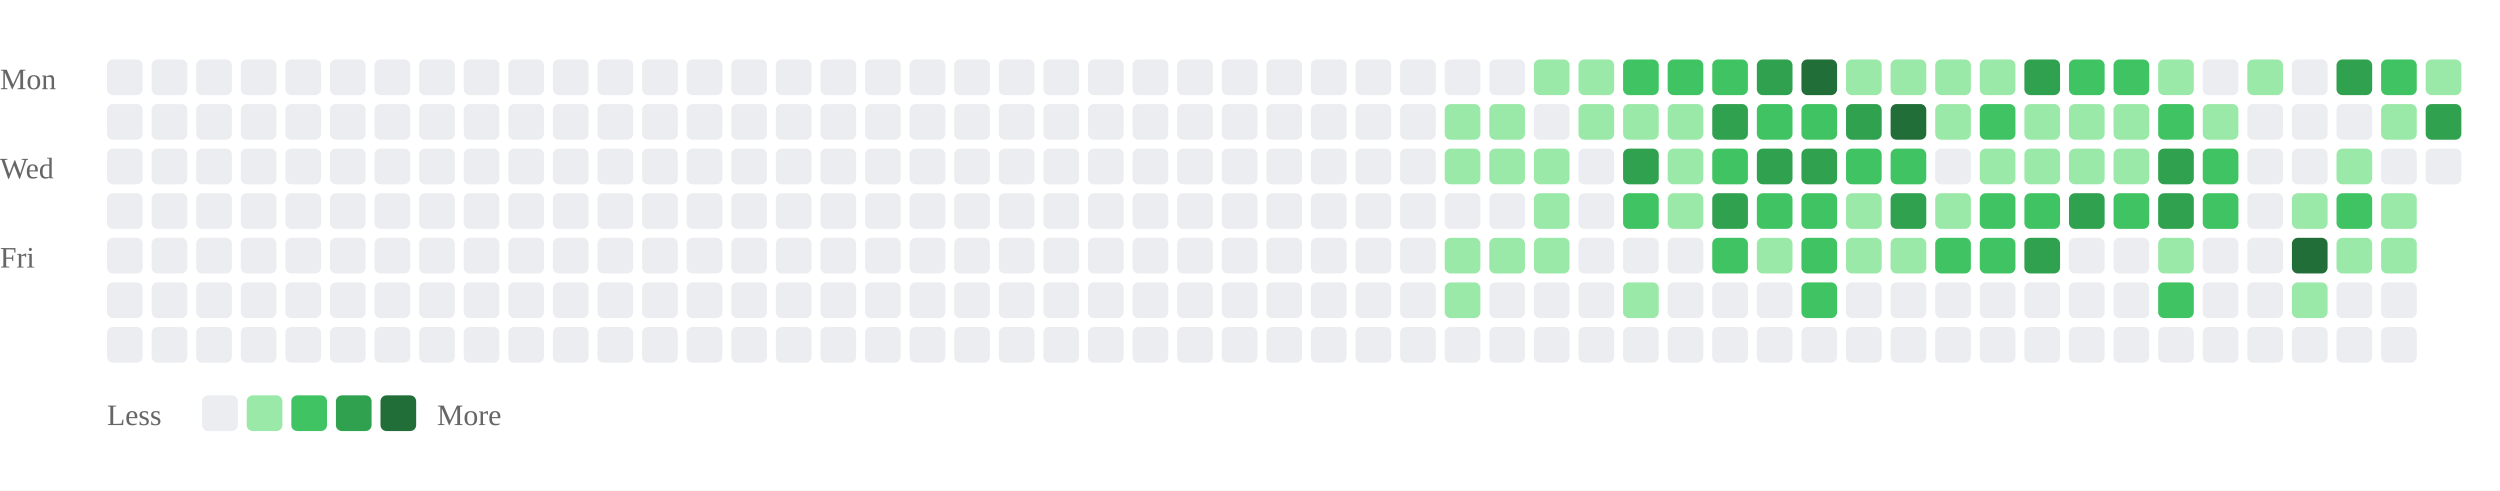
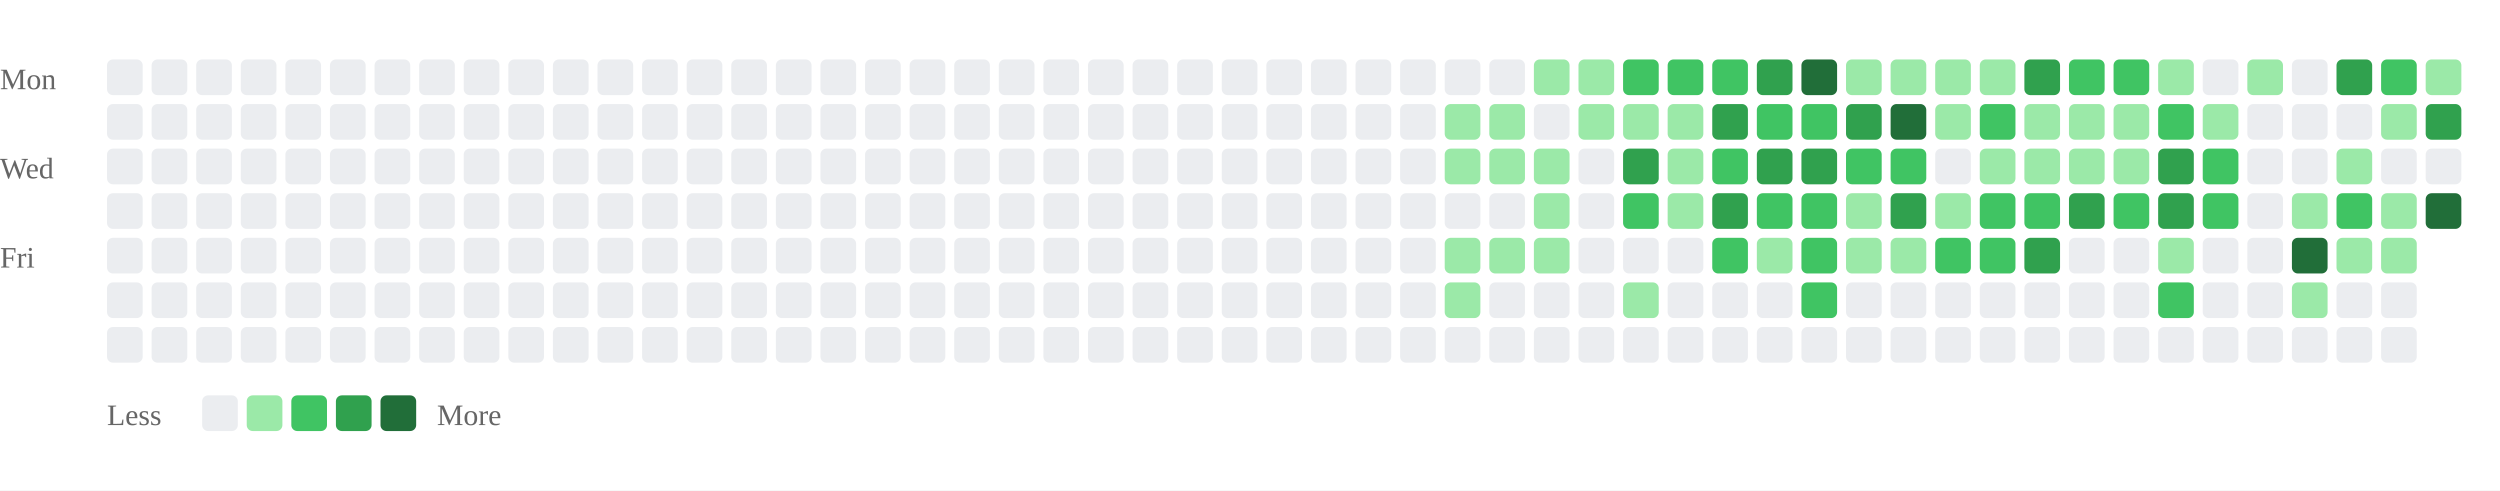
<svg xmlns="http://www.w3.org/2000/svg" width="841" height="165" role="img" aria-label="GitLab contribution heatmap for jianjiale">
  <rect width="100%" height="100%" fill="#ffffff" />
  <text x="0" y="30" font-size="10" fill="#666">Mon</text>
  <text x="0" y="45" font-size="10" fill="#666" />
  <text x="0" y="60" font-size="10" fill="#666">Wed</text>
  <text x="0" y="75" font-size="10" fill="#666" />
  <text x="0" y="90" font-size="10" fill="#666">Fri</text>
  <text x="0" y="105" font-size="10" fill="#666" />
  <text x="0" y="120" font-size="10" fill="#666" />
  <rect x="36" y="20" width="12" height="12" rx="2" fill="#ebedf0" data-date="2025-10-27" data-count="0" />
  <rect x="36" y="35" width="12" height="12" rx="2" fill="#ebedf0" data-date="2025-10-28" data-count="0" />
  <rect x="36" y="50" width="12" height="12" rx="2" fill="#ebedf0" data-date="2025-10-29" data-count="0" />
  <rect x="36" y="65" width="12" height="12" rx="2" fill="#ebedf0" data-date="2025-10-30" data-count="0" />
  <rect x="36" y="80" width="12" height="12" rx="2" fill="#ebedf0" data-date="2025-10-31" data-count="0" />
  <rect x="36" y="95" width="12" height="12" rx="2" fill="#ebedf0" data-date="2025-11-01" data-count="0" />
  <rect x="36" y="110" width="12" height="12" rx="2" fill="#ebedf0" data-date="2025-11-02" data-count="0" />
  <rect x="51" y="20" width="12" height="12" rx="2" fill="#ebedf0" data-date="2025-11-03" data-count="0" />
  <rect x="51" y="35" width="12" height="12" rx="2" fill="#ebedf0" data-date="2025-11-04" data-count="0" />
  <rect x="51" y="50" width="12" height="12" rx="2" fill="#ebedf0" data-date="2025-11-05" data-count="0" />
  <rect x="51" y="65" width="12" height="12" rx="2" fill="#ebedf0" data-date="2025-11-06" data-count="0" />
  <rect x="51" y="80" width="12" height="12" rx="2" fill="#ebedf0" data-date="2025-11-07" data-count="0" />
  <rect x="51" y="95" width="12" height="12" rx="2" fill="#ebedf0" data-date="2025-11-08" data-count="0" />
  <rect x="51" y="110" width="12" height="12" rx="2" fill="#ebedf0" data-date="2025-11-09" data-count="0" />
  <rect x="66" y="20" width="12" height="12" rx="2" fill="#ebedf0" data-date="2025-11-10" data-count="0" />
  <rect x="66" y="35" width="12" height="12" rx="2" fill="#ebedf0" data-date="2025-11-11" data-count="0" />
  <rect x="66" y="50" width="12" height="12" rx="2" fill="#ebedf0" data-date="2025-11-12" data-count="0" />
  <rect x="66" y="65" width="12" height="12" rx="2" fill="#ebedf0" data-date="2025-11-13" data-count="0" />
  <rect x="66" y="80" width="12" height="12" rx="2" fill="#ebedf0" data-date="2025-11-14" data-count="0" />
  <rect x="66" y="95" width="12" height="12" rx="2" fill="#ebedf0" data-date="2025-11-15" data-count="0" />
  <rect x="66" y="110" width="12" height="12" rx="2" fill="#ebedf0" data-date="2025-11-16" data-count="0" />
  <rect x="81" y="20" width="12" height="12" rx="2" fill="#ebedf0" data-date="2025-11-17" data-count="0" />
  <rect x="81" y="35" width="12" height="12" rx="2" fill="#ebedf0" data-date="2025-11-18" data-count="0" />
  <rect x="81" y="50" width="12" height="12" rx="2" fill="#ebedf0" data-date="2025-11-19" data-count="0" />
  <rect x="81" y="65" width="12" height="12" rx="2" fill="#ebedf0" data-date="2025-11-20" data-count="0" />
  <rect x="81" y="80" width="12" height="12" rx="2" fill="#ebedf0" data-date="2025-11-21" data-count="0" />
  <rect x="81" y="95" width="12" height="12" rx="2" fill="#ebedf0" data-date="2025-11-22" data-count="0" />
  <rect x="81" y="110" width="12" height="12" rx="2" fill="#ebedf0" data-date="2025-11-23" data-count="0" />
  <rect x="96" y="20" width="12" height="12" rx="2" fill="#ebedf0" data-date="2025-11-24" data-count="0" />
  <rect x="96" y="35" width="12" height="12" rx="2" fill="#ebedf0" data-date="2025-11-25" data-count="0" />
  <rect x="96" y="50" width="12" height="12" rx="2" fill="#ebedf0" data-date="2025-11-26" data-count="0" />
  <rect x="96" y="65" width="12" height="12" rx="2" fill="#ebedf0" data-date="2025-11-27" data-count="0" />
  <rect x="96" y="80" width="12" height="12" rx="2" fill="#ebedf0" data-date="2025-11-28" data-count="0" />
  <rect x="96" y="95" width="12" height="12" rx="2" fill="#ebedf0" data-date="2025-11-29" data-count="0" />
  <rect x="96" y="110" width="12" height="12" rx="2" fill="#ebedf0" data-date="2025-11-30" data-count="0" />
  <rect x="111" y="20" width="12" height="12" rx="2" fill="#ebedf0" data-date="2025-12-01" data-count="0" />
  <rect x="111" y="35" width="12" height="12" rx="2" fill="#ebedf0" data-date="2025-12-02" data-count="0" />
  <rect x="111" y="50" width="12" height="12" rx="2" fill="#ebedf0" data-date="2025-12-03" data-count="0" />
  <rect x="111" y="65" width="12" height="12" rx="2" fill="#ebedf0" data-date="2025-12-04" data-count="0" />
  <rect x="111" y="80" width="12" height="12" rx="2" fill="#ebedf0" data-date="2025-12-05" data-count="0" />
  <rect x="111" y="95" width="12" height="12" rx="2" fill="#ebedf0" data-date="2025-12-06" data-count="0" />
  <rect x="111" y="110" width="12" height="12" rx="2" fill="#ebedf0" data-date="2025-12-07" data-count="0" />
  <rect x="126" y="20" width="12" height="12" rx="2" fill="#ebedf0" data-date="2025-12-08" data-count="0" />
  <rect x="126" y="35" width="12" height="12" rx="2" fill="#ebedf0" data-date="2025-12-09" data-count="0" />
  <rect x="126" y="50" width="12" height="12" rx="2" fill="#ebedf0" data-date="2025-12-10" data-count="0" />
  <rect x="126" y="65" width="12" height="12" rx="2" fill="#ebedf0" data-date="2025-12-11" data-count="0" />
  <rect x="126" y="80" width="12" height="12" rx="2" fill="#ebedf0" data-date="2025-12-12" data-count="0" />
  <rect x="126" y="95" width="12" height="12" rx="2" fill="#ebedf0" data-date="2025-12-13" data-count="0" />
  <rect x="126" y="110" width="12" height="12" rx="2" fill="#ebedf0" data-date="2025-12-14" data-count="0" />
  <rect x="141" y="20" width="12" height="12" rx="2" fill="#ebedf0" data-date="2025-12-15" data-count="0" />
  <rect x="141" y="35" width="12" height="12" rx="2" fill="#ebedf0" data-date="2025-12-16" data-count="0" />
  <rect x="141" y="50" width="12" height="12" rx="2" fill="#ebedf0" data-date="2025-12-17" data-count="0" />
  <rect x="141" y="65" width="12" height="12" rx="2" fill="#ebedf0" data-date="2025-12-18" data-count="0" />
  <rect x="141" y="80" width="12" height="12" rx="2" fill="#ebedf0" data-date="2025-12-19" data-count="0" />
  <rect x="141" y="95" width="12" height="12" rx="2" fill="#ebedf0" data-date="2025-12-20" data-count="0" />
  <rect x="141" y="110" width="12" height="12" rx="2" fill="#ebedf0" data-date="2025-12-21" data-count="0" />
  <rect x="156" y="20" width="12" height="12" rx="2" fill="#ebedf0" data-date="2025-12-22" data-count="0" />
  <rect x="156" y="35" width="12" height="12" rx="2" fill="#ebedf0" data-date="2025-12-23" data-count="0" />
  <rect x="156" y="50" width="12" height="12" rx="2" fill="#ebedf0" data-date="2025-12-24" data-count="0" />
  <rect x="156" y="65" width="12" height="12" rx="2" fill="#ebedf0" data-date="2025-12-25" data-count="0" />
  <rect x="156" y="80" width="12" height="12" rx="2" fill="#ebedf0" data-date="2025-12-26" data-count="0" />
  <rect x="156" y="95" width="12" height="12" rx="2" fill="#ebedf0" data-date="2025-12-27" data-count="0" />
  <rect x="156" y="110" width="12" height="12" rx="2" fill="#ebedf0" data-date="2025-12-28" data-count="0" />
  <rect x="171" y="20" width="12" height="12" rx="2" fill="#ebedf0" data-date="2025-12-29" data-count="0" />
  <rect x="171" y="35" width="12" height="12" rx="2" fill="#ebedf0" data-date="2025-12-30" data-count="0" />
  <rect x="171" y="50" width="12" height="12" rx="2" fill="#ebedf0" data-date="2025-12-31" data-count="0" />
  <rect x="171" y="65" width="12" height="12" rx="2" fill="#ebedf0" data-date="2026-01-01" data-count="0" />
  <rect x="171" y="80" width="12" height="12" rx="2" fill="#ebedf0" data-date="2026-01-02" data-count="0" />
  <rect x="171" y="95" width="12" height="12" rx="2" fill="#ebedf0" data-date="2026-01-03" data-count="0" />
  <rect x="171" y="110" width="12" height="12" rx="2" fill="#ebedf0" data-date="2026-01-04" data-count="0" />
  <rect x="186" y="20" width="12" height="12" rx="2" fill="#ebedf0" data-date="2026-01-05" data-count="0" />
  <rect x="186" y="35" width="12" height="12" rx="2" fill="#ebedf0" data-date="2026-01-06" data-count="0" />
  <rect x="186" y="50" width="12" height="12" rx="2" fill="#ebedf0" data-date="2026-01-07" data-count="0" />
  <rect x="186" y="65" width="12" height="12" rx="2" fill="#ebedf0" data-date="2026-01-08" data-count="0" />
  <rect x="186" y="80" width="12" height="12" rx="2" fill="#ebedf0" data-date="2026-01-09" data-count="0" />
  <rect x="186" y="95" width="12" height="12" rx="2" fill="#ebedf0" data-date="2026-01-10" data-count="0" />
  <rect x="186" y="110" width="12" height="12" rx="2" fill="#ebedf0" data-date="2026-01-11" data-count="0" />
  <rect x="201" y="20" width="12" height="12" rx="2" fill="#ebedf0" data-date="2026-01-12" data-count="0" />
  <rect x="201" y="35" width="12" height="12" rx="2" fill="#ebedf0" data-date="2026-01-13" data-count="0" />
  <rect x="201" y="50" width="12" height="12" rx="2" fill="#ebedf0" data-date="2026-01-14" data-count="0" />
  <rect x="201" y="65" width="12" height="12" rx="2" fill="#ebedf0" data-date="2026-01-15" data-count="0" />
  <rect x="201" y="80" width="12" height="12" rx="2" fill="#ebedf0" data-date="2026-01-16" data-count="0" />
  <rect x="201" y="95" width="12" height="12" rx="2" fill="#ebedf0" data-date="2026-01-17" data-count="0" />
  <rect x="201" y="110" width="12" height="12" rx="2" fill="#ebedf0" data-date="2026-01-18" data-count="0" />
  <rect x="216" y="20" width="12" height="12" rx="2" fill="#ebedf0" data-date="2026-01-19" data-count="0" />
  <rect x="216" y="35" width="12" height="12" rx="2" fill="#ebedf0" data-date="2026-01-20" data-count="0" />
  <rect x="216" y="50" width="12" height="12" rx="2" fill="#ebedf0" data-date="2026-01-21" data-count="0" />
  <rect x="216" y="65" width="12" height="12" rx="2" fill="#ebedf0" data-date="2026-01-22" data-count="0" />
  <rect x="216" y="80" width="12" height="12" rx="2" fill="#ebedf0" data-date="2026-01-23" data-count="0" />
  <rect x="216" y="95" width="12" height="12" rx="2" fill="#ebedf0" data-date="2026-01-24" data-count="0" />
  <rect x="216" y="110" width="12" height="12" rx="2" fill="#ebedf0" data-date="2026-01-25" data-count="0" />
  <rect x="231" y="20" width="12" height="12" rx="2" fill="#ebedf0" data-date="2026-01-26" data-count="0" />
  <rect x="231" y="35" width="12" height="12" rx="2" fill="#ebedf0" data-date="2026-01-27" data-count="0" />
  <rect x="231" y="50" width="12" height="12" rx="2" fill="#ebedf0" data-date="2026-01-28" data-count="0" />
  <rect x="231" y="65" width="12" height="12" rx="2" fill="#ebedf0" data-date="2026-01-29" data-count="0" />
  <rect x="231" y="80" width="12" height="12" rx="2" fill="#ebedf0" data-date="2026-01-30" data-count="0" />
  <rect x="231" y="95" width="12" height="12" rx="2" fill="#ebedf0" data-date="2026-01-31" data-count="0" />
  <rect x="231" y="110" width="12" height="12" rx="2" fill="#ebedf0" data-date="2026-02-01" data-count="0" />
  <rect x="246" y="20" width="12" height="12" rx="2" fill="#ebedf0" data-date="2026-02-02" data-count="0" />
  <rect x="246" y="35" width="12" height="12" rx="2" fill="#ebedf0" data-date="2026-02-03" data-count="0" />
  <rect x="246" y="50" width="12" height="12" rx="2" fill="#ebedf0" data-date="2026-02-04" data-count="0" />
  <rect x="246" y="65" width="12" height="12" rx="2" fill="#ebedf0" data-date="2026-02-05" data-count="0" />
  <rect x="246" y="80" width="12" height="12" rx="2" fill="#ebedf0" data-date="2026-02-06" data-count="0" />
  <rect x="246" y="95" width="12" height="12" rx="2" fill="#ebedf0" data-date="2026-02-07" data-count="0" />
  <rect x="246" y="110" width="12" height="12" rx="2" fill="#ebedf0" data-date="2026-02-08" data-count="0" />
  <rect x="261" y="20" width="12" height="12" rx="2" fill="#ebedf0" data-date="2026-02-09" data-count="0" />
  <rect x="261" y="35" width="12" height="12" rx="2" fill="#ebedf0" data-date="2026-02-10" data-count="0" />
  <rect x="261" y="50" width="12" height="12" rx="2" fill="#ebedf0" data-date="2026-02-11" data-count="0" />
  <rect x="261" y="65" width="12" height="12" rx="2" fill="#ebedf0" data-date="2026-02-12" data-count="0" />
  <rect x="261" y="80" width="12" height="12" rx="2" fill="#ebedf0" data-date="2026-02-13" data-count="0" />
  <rect x="261" y="95" width="12" height="12" rx="2" fill="#ebedf0" data-date="2026-02-14" data-count="0" />
  <rect x="261" y="110" width="12" height="12" rx="2" fill="#ebedf0" data-date="2026-02-15" data-count="0" />
  <rect x="276" y="20" width="12" height="12" rx="2" fill="#ebedf0" data-date="2026-02-16" data-count="0" />
  <rect x="276" y="35" width="12" height="12" rx="2" fill="#ebedf0" data-date="2026-02-17" data-count="0" />
  <rect x="276" y="50" width="12" height="12" rx="2" fill="#ebedf0" data-date="2026-02-18" data-count="0" />
  <rect x="276" y="65" width="12" height="12" rx="2" fill="#ebedf0" data-date="2026-02-19" data-count="0" />
  <rect x="276" y="80" width="12" height="12" rx="2" fill="#ebedf0" data-date="2026-02-20" data-count="0" />
  <rect x="276" y="95" width="12" height="12" rx="2" fill="#ebedf0" data-date="2026-02-21" data-count="0" />
  <rect x="276" y="110" width="12" height="12" rx="2" fill="#ebedf0" data-date="2026-02-22" data-count="0" />
  <rect x="291" y="20" width="12" height="12" rx="2" fill="#ebedf0" data-date="2026-02-23" data-count="0" />
  <rect x="291" y="35" width="12" height="12" rx="2" fill="#ebedf0" data-date="2026-02-24" data-count="0" />
  <rect x="291" y="50" width="12" height="12" rx="2" fill="#ebedf0" data-date="2026-02-25" data-count="0" />
  <rect x="291" y="65" width="12" height="12" rx="2" fill="#ebedf0" data-date="2026-02-26" data-count="0" />
  <rect x="291" y="80" width="12" height="12" rx="2" fill="#ebedf0" data-date="2026-02-27" data-count="0" />
  <rect x="291" y="95" width="12" height="12" rx="2" fill="#ebedf0" data-date="2026-02-28" data-count="0" />
  <rect x="291" y="110" width="12" height="12" rx="2" fill="#ebedf0" data-date="2026-03-01" data-count="0" />
  <rect x="306" y="20" width="12" height="12" rx="2" fill="#ebedf0" data-date="2026-03-02" data-count="0" />
  <rect x="306" y="35" width="12" height="12" rx="2" fill="#ebedf0" data-date="2026-03-03" data-count="0" />
  <rect x="306" y="50" width="12" height="12" rx="2" fill="#ebedf0" data-date="2026-03-04" data-count="0" />
  <rect x="306" y="65" width="12" height="12" rx="2" fill="#ebedf0" data-date="2026-03-05" data-count="0" />
  <rect x="306" y="80" width="12" height="12" rx="2" fill="#ebedf0" data-date="2026-03-06" data-count="0" />
  <rect x="306" y="95" width="12" height="12" rx="2" fill="#ebedf0" data-date="2026-03-07" data-count="0" />
  <rect x="306" y="110" width="12" height="12" rx="2" fill="#ebedf0" data-date="2026-03-08" data-count="0" />
  <rect x="321" y="20" width="12" height="12" rx="2" fill="#ebedf0" data-date="2026-03-09" data-count="0" />
  <rect x="321" y="35" width="12" height="12" rx="2" fill="#ebedf0" data-date="2026-03-10" data-count="0" />
  <rect x="321" y="50" width="12" height="12" rx="2" fill="#ebedf0" data-date="2026-03-11" data-count="0" />
  <rect x="321" y="65" width="12" height="12" rx="2" fill="#ebedf0" data-date="2026-03-12" data-count="0" />
  <rect x="321" y="80" width="12" height="12" rx="2" fill="#ebedf0" data-date="2026-03-13" data-count="0" />
  <rect x="321" y="95" width="12" height="12" rx="2" fill="#ebedf0" data-date="2026-03-14" data-count="0" />
  <rect x="321" y="110" width="12" height="12" rx="2" fill="#ebedf0" data-date="2026-03-15" data-count="0" />
  <rect x="336" y="20" width="12" height="12" rx="2" fill="#ebedf0" data-date="2026-03-16" data-count="0" />
  <rect x="336" y="35" width="12" height="12" rx="2" fill="#ebedf0" data-date="2026-03-17" data-count="0" />
  <rect x="336" y="50" width="12" height="12" rx="2" fill="#ebedf0" data-date="2026-03-18" data-count="0" />
  <rect x="336" y="65" width="12" height="12" rx="2" fill="#ebedf0" data-date="2026-03-19" data-count="0" />
  <rect x="336" y="80" width="12" height="12" rx="2" fill="#ebedf0" data-date="2026-03-20" data-count="0" />
  <rect x="336" y="95" width="12" height="12" rx="2" fill="#ebedf0" data-date="2026-03-21" data-count="0" />
  <rect x="336" y="110" width="12" height="12" rx="2" fill="#ebedf0" data-date="2026-03-22" data-count="0" />
  <rect x="351" y="20" width="12" height="12" rx="2" fill="#ebedf0" data-date="2026-03-23" data-count="0" />
  <rect x="351" y="35" width="12" height="12" rx="2" fill="#ebedf0" data-date="2026-03-24" data-count="0" />
  <rect x="351" y="50" width="12" height="12" rx="2" fill="#ebedf0" data-date="2026-03-25" data-count="0" />
  <rect x="351" y="65" width="12" height="12" rx="2" fill="#ebedf0" data-date="2026-03-26" data-count="0" />
  <rect x="351" y="80" width="12" height="12" rx="2" fill="#ebedf0" data-date="2026-03-27" data-count="0" />
  <rect x="351" y="95" width="12" height="12" rx="2" fill="#ebedf0" data-date="2026-03-28" data-count="0" />
  <rect x="351" y="110" width="12" height="12" rx="2" fill="#ebedf0" data-date="2026-03-29" data-count="0" />
  <rect x="366" y="20" width="12" height="12" rx="2" fill="#ebedf0" data-date="2026-03-30" data-count="0" />
  <rect x="366" y="35" width="12" height="12" rx="2" fill="#ebedf0" data-date="2026-03-31" data-count="0" />
  <rect x="366" y="50" width="12" height="12" rx="2" fill="#ebedf0" data-date="2026-04-01" data-count="0" />
  <rect x="366" y="65" width="12" height="12" rx="2" fill="#ebedf0" data-date="2026-04-02" data-count="0" />
  <rect x="366" y="80" width="12" height="12" rx="2" fill="#ebedf0" data-date="2026-04-03" data-count="0" />
  <rect x="366" y="95" width="12" height="12" rx="2" fill="#ebedf0" data-date="2026-04-04" data-count="0" />
  <rect x="366" y="110" width="12" height="12" rx="2" fill="#ebedf0" data-date="2026-04-05" data-count="0" />
  <rect x="381" y="20" width="12" height="12" rx="2" fill="#ebedf0" data-date="2026-04-06" data-count="0" />
  <rect x="381" y="35" width="12" height="12" rx="2" fill="#ebedf0" data-date="2026-04-07" data-count="0" />
  <rect x="381" y="50" width="12" height="12" rx="2" fill="#ebedf0" data-date="2026-04-08" data-count="0" />
  <rect x="381" y="65" width="12" height="12" rx="2" fill="#ebedf0" data-date="2026-04-09" data-count="0" />
  <rect x="381" y="80" width="12" height="12" rx="2" fill="#ebedf0" data-date="2026-04-10" data-count="0" />
  <rect x="381" y="95" width="12" height="12" rx="2" fill="#ebedf0" data-date="2026-04-11" data-count="0" />
  <rect x="381" y="110" width="12" height="12" rx="2" fill="#ebedf0" data-date="2026-04-12" data-count="0" />
  <rect x="396" y="20" width="12" height="12" rx="2" fill="#ebedf0" data-date="2026-04-13" data-count="0" />
  <rect x="396" y="35" width="12" height="12" rx="2" fill="#ebedf0" data-date="2026-04-14" data-count="0" />
  <rect x="396" y="50" width="12" height="12" rx="2" fill="#ebedf0" data-date="2026-04-15" data-count="0" />
  <rect x="396" y="65" width="12" height="12" rx="2" fill="#ebedf0" data-date="2026-04-16" data-count="0" />
  <rect x="396" y="80" width="12" height="12" rx="2" fill="#ebedf0" data-date="2026-04-17" data-count="0" />
  <rect x="396" y="95" width="12" height="12" rx="2" fill="#ebedf0" data-date="2026-04-18" data-count="0" />
  <rect x="396" y="110" width="12" height="12" rx="2" fill="#ebedf0" data-date="2026-04-19" data-count="0" />
  <rect x="411" y="20" width="12" height="12" rx="2" fill="#ebedf0" data-date="2026-04-20" data-count="0" />
  <rect x="411" y="35" width="12" height="12" rx="2" fill="#ebedf0" data-date="2026-04-21" data-count="0" />
  <rect x="411" y="50" width="12" height="12" rx="2" fill="#ebedf0" data-date="2026-04-22" data-count="0" />
  <rect x="411" y="65" width="12" height="12" rx="2" fill="#ebedf0" data-date="2026-04-23" data-count="0" />
  <rect x="411" y="80" width="12" height="12" rx="2" fill="#ebedf0" data-date="2026-04-24" data-count="0" />
  <rect x="411" y="95" width="12" height="12" rx="2" fill="#ebedf0" data-date="2026-04-25" data-count="0" />
  <rect x="411" y="110" width="12" height="12" rx="2" fill="#ebedf0" data-date="2026-04-26" data-count="0" />
  <rect x="426" y="20" width="12" height="12" rx="2" fill="#ebedf0" data-date="2026-04-27" data-count="0" />
  <rect x="426" y="35" width="12" height="12" rx="2" fill="#ebedf0" data-date="2026-04-28" data-count="0" />
  <rect x="426" y="50" width="12" height="12" rx="2" fill="#ebedf0" data-date="2026-04-29" data-count="0" />
  <rect x="426" y="65" width="12" height="12" rx="2" fill="#ebedf0" data-date="2026-04-30" data-count="0" />
  <rect x="426" y="80" width="12" height="12" rx="2" fill="#ebedf0" data-date="2026-05-01" data-count="0" />
  <rect x="426" y="95" width="12" height="12" rx="2" fill="#ebedf0" data-date="2026-05-02" data-count="0" />
  <rect x="426" y="110" width="12" height="12" rx="2" fill="#ebedf0" data-date="2026-05-03" data-count="0" />
  <rect x="441" y="20" width="12" height="12" rx="2" fill="#ebedf0" data-date="2026-05-04" data-count="0" />
  <rect x="441" y="35" width="12" height="12" rx="2" fill="#ebedf0" data-date="2026-05-05" data-count="0" />
  <rect x="441" y="50" width="12" height="12" rx="2" fill="#ebedf0" data-date="2026-05-06" data-count="0" />
  <rect x="441" y="65" width="12" height="12" rx="2" fill="#ebedf0" data-date="2026-05-07" data-count="0" />
  <rect x="441" y="80" width="12" height="12" rx="2" fill="#ebedf0" data-date="2026-05-08" data-count="0" />
  <rect x="441" y="95" width="12" height="12" rx="2" fill="#ebedf0" data-date="2026-05-09" data-count="0" />
  <rect x="441" y="110" width="12" height="12" rx="2" fill="#ebedf0" data-date="2026-05-10" data-count="0" />
  <rect x="456" y="20" width="12" height="12" rx="2" fill="#ebedf0" data-date="2026-05-11" data-count="0" />
  <rect x="456" y="35" width="12" height="12" rx="2" fill="#ebedf0" data-date="2026-05-12" data-count="0" />
  <rect x="456" y="50" width="12" height="12" rx="2" fill="#ebedf0" data-date="2026-05-13" data-count="0" />
  <rect x="456" y="65" width="12" height="12" rx="2" fill="#ebedf0" data-date="2026-05-14" data-count="0" />
  <rect x="456" y="80" width="12" height="12" rx="2" fill="#ebedf0" data-date="2026-05-15" data-count="0" />
  <rect x="456" y="95" width="12" height="12" rx="2" fill="#ebedf0" data-date="2026-05-16" data-count="0" />
  <rect x="456" y="110" width="12" height="12" rx="2" fill="#ebedf0" data-date="2026-05-17" data-count="0" />
  <rect x="471" y="20" width="12" height="12" rx="2" fill="#ebedf0" data-date="2026-05-18" data-count="0" />
  <rect x="471" y="35" width="12" height="12" rx="2" fill="#ebedf0" data-date="2026-05-19" data-count="0" />
  <rect x="471" y="50" width="12" height="12" rx="2" fill="#ebedf0" data-date="2026-05-20" data-count="0" />
  <rect x="471" y="65" width="12" height="12" rx="2" fill="#ebedf0" data-date="2026-05-21" data-count="0" />
  <rect x="471" y="80" width="12" height="12" rx="2" fill="#ebedf0" data-date="2026-05-22" data-count="0" />
  <rect x="471" y="95" width="12" height="12" rx="2" fill="#ebedf0" data-date="2026-05-23" data-count="0" />
  <rect x="471" y="110" width="12" height="12" rx="2" fill="#ebedf0" data-date="2026-05-24" data-count="0" />
  <rect x="486" y="20" width="12" height="12" rx="2" fill="#ebedf0" data-date="2026-05-25" data-count="0" />
  <rect x="486" y="35" width="12" height="12" rx="2" fill="#9be9a8" data-date="2026-05-26" data-count="1" />
  <rect x="486" y="50" width="12" height="12" rx="2" fill="#9be9a8" data-date="2026-05-27" data-count="1" />
  <rect x="486" y="65" width="12" height="12" rx="2" fill="#ebedf0" data-date="2026-05-28" data-count="0" />
  <rect x="486" y="80" width="12" height="12" rx="2" fill="#9be9a8" data-date="2026-05-29" data-count="7" />
  <rect x="486" y="95" width="12" height="12" rx="2" fill="#9be9a8" data-date="2026-05-30" data-count="2" />
  <rect x="486" y="110" width="12" height="12" rx="2" fill="#ebedf0" data-date="2026-05-31" data-count="0" />
  <rect x="501" y="20" width="12" height="12" rx="2" fill="#ebedf0" data-date="2026-06-01" data-count="0" />
  <rect x="501" y="35" width="12" height="12" rx="2" fill="#9be9a8" data-date="2026-06-02" data-count="2" />
  <rect x="501" y="50" width="12" height="12" rx="2" fill="#9be9a8" data-date="2026-06-03" data-count="4" />
  <rect x="501" y="65" width="12" height="12" rx="2" fill="#ebedf0" data-date="2026-06-04" data-count="0" />
  <rect x="501" y="80" width="12" height="12" rx="2" fill="#9be9a8" data-date="2026-06-05" data-count="1" />
  <rect x="501" y="95" width="12" height="12" rx="2" fill="#ebedf0" data-date="2026-06-06" data-count="0" />
  <rect x="501" y="110" width="12" height="12" rx="2" fill="#ebedf0" data-date="2026-06-07" data-count="0" />
  <rect x="516" y="20" width="12" height="12" rx="2" fill="#9be9a8" data-date="2026-06-08" data-count="3" />
  <rect x="516" y="35" width="12" height="12" rx="2" fill="#ebedf0" data-date="2026-06-09" data-count="0" />
  <rect x="516" y="50" width="12" height="12" rx="2" fill="#9be9a8" data-date="2026-06-10" data-count="3" />
  <rect x="516" y="65" width="12" height="12" rx="2" fill="#9be9a8" data-date="2026-06-11" data-count="1" />
  <rect x="516" y="80" width="12" height="12" rx="2" fill="#9be9a8" data-date="2026-06-12" data-count="4" />
  <rect x="516" y="95" width="12" height="12" rx="2" fill="#ebedf0" data-date="2026-06-13" data-count="0" />
  <rect x="516" y="110" width="12" height="12" rx="2" fill="#ebedf0" data-date="2026-06-14" data-count="0" />
  <rect x="531" y="20" width="12" height="12" rx="2" fill="#9be9a8" data-date="2026-06-15" data-count="4" />
  <rect x="531" y="35" width="12" height="12" rx="2" fill="#9be9a8" data-date="2026-06-16" data-count="4" />
  <rect x="531" y="50" width="12" height="12" rx="2" fill="#ebedf0" data-date="2026-06-17" data-count="0" />
  <rect x="531" y="65" width="12" height="12" rx="2" fill="#ebedf0" data-date="2026-06-18" data-count="0" />
  <rect x="531" y="80" width="12" height="12" rx="2" fill="#ebedf0" data-date="2026-06-19" data-count="0" />
  <rect x="531" y="95" width="12" height="12" rx="2" fill="#ebedf0" data-date="2026-06-20" data-count="0" />
  <rect x="531" y="110" width="12" height="12" rx="2" fill="#ebedf0" data-date="2026-06-21" data-count="0" />
  <rect x="546" y="20" width="12" height="12" rx="2" fill="#40c463" data-date="2026-06-22" data-count="11" />
  <rect x="546" y="35" width="12" height="12" rx="2" fill="#9be9a8" data-date="2026-06-23" data-count="4" />
  <rect x="546" y="50" width="12" height="12" rx="2" fill="#30a14e" data-date="2026-06-24" data-count="19" />
  <rect x="546" y="65" width="12" height="12" rx="2" fill="#40c463" data-date="2026-06-25" data-count="10" />
  <rect x="546" y="80" width="12" height="12" rx="2" fill="#ebedf0" data-date="2026-06-26" data-count="0" />
  <rect x="546" y="95" width="12" height="12" rx="2" fill="#9be9a8" data-date="2026-06-27" data-count="3" />
  <rect x="546" y="110" width="12" height="12" rx="2" fill="#ebedf0" data-date="2026-06-28" data-count="0" />
  <rect x="561" y="20" width="12" height="12" rx="2" fill="#40c463" data-date="2026-06-29" data-count="12" />
  <rect x="561" y="35" width="12" height="12" rx="2" fill="#9be9a8" data-date="2026-06-30" data-count="3" />
  <rect x="561" y="50" width="12" height="12" rx="2" fill="#9be9a8" data-date="2026-07-01" data-count="4" />
  <rect x="561" y="65" width="12" height="12" rx="2" fill="#9be9a8" data-date="2026-07-02" data-count="4" />
  <rect x="561" y="80" width="12" height="12" rx="2" fill="#ebedf0" data-date="2026-07-03" data-count="0" />
  <rect x="561" y="95" width="12" height="12" rx="2" fill="#ebedf0" data-date="2026-07-04" data-count="0" />
  <rect x="561" y="110" width="12" height="12" rx="2" fill="#ebedf0" data-date="2026-07-05" data-count="0" />
  <rect x="576" y="20" width="12" height="12" rx="2" fill="#40c463" data-date="2026-07-06" data-count="15" />
  <rect x="576" y="35" width="12" height="12" rx="2" fill="#30a14e" data-date="2026-07-07" data-count="16" />
  <rect x="576" y="50" width="12" height="12" rx="2" fill="#40c463" data-date="2026-07-08" data-count="15" />
  <rect x="576" y="65" width="12" height="12" rx="2" fill="#30a14e" data-date="2026-07-09" data-count="17" />
  <rect x="576" y="80" width="12" height="12" rx="2" fill="#40c463" data-date="2026-07-10" data-count="9" />
  <rect x="576" y="95" width="12" height="12" rx="2" fill="#ebedf0" data-date="2026-07-11" data-count="0" />
  <rect x="576" y="110" width="12" height="12" rx="2" fill="#ebedf0" data-date="2026-07-12" data-count="0" />
  <rect x="591" y="20" width="12" height="12" rx="2" fill="#30a14e" data-date="2026-07-13" data-count="19" />
  <rect x="591" y="35" width="12" height="12" rx="2" fill="#40c463" data-date="2026-07-14" data-count="10" />
  <rect x="591" y="50" width="12" height="12" rx="2" fill="#30a14e" data-date="2026-07-15" data-count="20" />
  <rect x="591" y="65" width="12" height="12" rx="2" fill="#40c463" data-date="2026-07-16" data-count="12" />
  <rect x="591" y="80" width="12" height="12" rx="2" fill="#9be9a8" data-date="2026-07-17" data-count="6" />
  <rect x="591" y="95" width="12" height="12" rx="2" fill="#ebedf0" data-date="2026-07-18" data-count="0" />
  <rect x="591" y="110" width="12" height="12" rx="2" fill="#ebedf0" data-date="2026-07-19" data-count="0" />
  <rect x="606" y="20" width="12" height="12" rx="2" fill="#216e39" data-date="2026-07-20" data-count="31" />
  <rect x="606" y="35" width="12" height="12" rx="2" fill="#40c463" data-date="2026-07-21" data-count="12" />
  <rect x="606" y="50" width="12" height="12" rx="2" fill="#30a14e" data-date="2026-07-22" data-count="16" />
  <rect x="606" y="65" width="12" height="12" rx="2" fill="#40c463" data-date="2026-07-23" data-count="14" />
  <rect x="606" y="80" width="12" height="12" rx="2" fill="#40c463" data-date="2026-07-24" data-count="14" />
  <rect x="606" y="95" width="12" height="12" rx="2" fill="#40c463" data-date="2026-07-25" data-count="11" />
  <rect x="606" y="110" width="12" height="12" rx="2" fill="#ebedf0" data-date="2026-07-26" data-count="0" />
  <rect x="621" y="20" width="12" height="12" rx="2" fill="#9be9a8" data-date="2026-07-27" data-count="1" />
  <rect x="621" y="35" width="12" height="12" rx="2" fill="#30a14e" data-date="2026-07-28" data-count="21" />
  <rect x="621" y="50" width="12" height="12" rx="2" fill="#40c463" data-date="2026-07-29" data-count="8" />
  <rect x="621" y="65" width="12" height="12" rx="2" fill="#9be9a8" data-date="2026-07-30" data-count="1" />
  <rect x="621" y="80" width="12" height="12" rx="2" fill="#9be9a8" data-date="2026-07-31" data-count="3" />
  <rect x="621" y="95" width="12" height="12" rx="2" fill="#ebedf0" data-date="2026-08-01" data-count="0" />
  <rect x="621" y="110" width="12" height="12" rx="2" fill="#ebedf0" data-date="2026-08-02" data-count="0" />
  <rect x="636" y="20" width="12" height="12" rx="2" fill="#9be9a8" data-date="2026-08-03" data-count="5" />
  <rect x="636" y="35" width="12" height="12" rx="2" fill="#216e39" data-date="2026-08-04" data-count="25" />
  <rect x="636" y="50" width="12" height="12" rx="2" fill="#40c463" data-date="2026-08-05" data-count="14" />
  <rect x="636" y="65" width="12" height="12" rx="2" fill="#30a14e" data-date="2026-08-06" data-count="16" />
  <rect x="636" y="80" width="12" height="12" rx="2" fill="#9be9a8" data-date="2026-08-07" data-count="3" />
  <rect x="636" y="95" width="12" height="12" rx="2" fill="#ebedf0" data-date="2026-08-08" data-count="0" />
  <rect x="636" y="110" width="12" height="12" rx="2" fill="#ebedf0" data-date="2026-08-09" data-count="0" />
  <rect x="651" y="20" width="12" height="12" rx="2" fill="#9be9a8" data-date="2026-08-10" data-count="7" />
  <rect x="651" y="35" width="12" height="12" rx="2" fill="#9be9a8" data-date="2026-08-11" data-count="2" />
  <rect x="651" y="50" width="12" height="12" rx="2" fill="#ebedf0" data-date="2026-08-12" data-count="0" />
  <rect x="651" y="65" width="12" height="12" rx="2" fill="#9be9a8" data-date="2026-08-13" data-count="6" />
  <rect x="651" y="80" width="12" height="12" rx="2" fill="#40c463" data-date="2026-08-14" data-count="12" />
  <rect x="651" y="95" width="12" height="12" rx="2" fill="#ebedf0" data-date="2026-08-15" data-count="0" />
  <rect x="651" y="110" width="12" height="12" rx="2" fill="#ebedf0" data-date="2026-08-16" data-count="0" />
  <rect x="666" y="20" width="12" height="12" rx="2" fill="#9be9a8" data-date="2026-08-17" data-count="2" />
  <rect x="666" y="35" width="12" height="12" rx="2" fill="#40c463" data-date="2026-08-18" data-count="14" />
  <rect x="666" y="50" width="12" height="12" rx="2" fill="#9be9a8" data-date="2026-08-19" data-count="6" />
  <rect x="666" y="65" width="12" height="12" rx="2" fill="#40c463" data-date="2026-08-20" data-count="14" />
  <rect x="666" y="80" width="12" height="12" rx="2" fill="#40c463" data-date="2026-08-21" data-count="11" />
  <rect x="666" y="95" width="12" height="12" rx="2" fill="#ebedf0" data-date="2026-08-22" data-count="0" />
  <rect x="666" y="110" width="12" height="12" rx="2" fill="#ebedf0" data-date="2026-08-23" data-count="0" />
  <rect x="681" y="20" width="12" height="12" rx="2" fill="#30a14e" data-date="2026-08-24" data-count="19" />
  <rect x="681" y="35" width="12" height="12" rx="2" fill="#9be9a8" data-date="2026-08-25" data-count="2" />
  <rect x="681" y="50" width="12" height="12" rx="2" fill="#9be9a8" data-date="2026-08-26" data-count="3" />
  <rect x="681" y="65" width="12" height="12" rx="2" fill="#40c463" data-date="2026-08-27" data-count="8" />
  <rect x="681" y="80" width="12" height="12" rx="2" fill="#30a14e" data-date="2026-08-28" data-count="16" />
  <rect x="681" y="95" width="12" height="12" rx="2" fill="#ebedf0" data-date="2026-08-29" data-count="0" />
  <rect x="681" y="110" width="12" height="12" rx="2" fill="#ebedf0" data-date="2026-08-30" data-count="0" />
  <rect x="696" y="20" width="12" height="12" rx="2" fill="#40c463" data-date="2026-08-31" data-count="10" />
  <rect x="696" y="35" width="12" height="12" rx="2" fill="#9be9a8" data-date="2026-09-01" data-count="4" />
  <rect x="696" y="50" width="12" height="12" rx="2" fill="#9be9a8" data-date="2026-09-02" data-count="7" />
  <rect x="696" y="65" width="12" height="12" rx="2" fill="#30a14e" data-date="2026-09-03" data-count="16" />
  <rect x="696" y="80" width="12" height="12" rx="2" fill="#ebedf0" data-date="2026-09-04" data-count="0" />
  <rect x="696" y="95" width="12" height="12" rx="2" fill="#ebedf0" data-date="2026-09-05" data-count="0" />
  <rect x="696" y="110" width="12" height="12" rx="2" fill="#ebedf0" data-date="2026-09-06" data-count="0" />
  <rect x="711" y="20" width="12" height="12" rx="2" fill="#40c463" data-date="2026-09-07" data-count="9" />
  <rect x="711" y="35" width="12" height="12" rx="2" fill="#9be9a8" data-date="2026-09-08" data-count="2" />
  <rect x="711" y="50" width="12" height="12" rx="2" fill="#9be9a8" data-date="2026-09-09" data-count="6" />
  <rect x="711" y="65" width="12" height="12" rx="2" fill="#40c463" data-date="2026-09-10" data-count="11" />
  <rect x="711" y="80" width="12" height="12" rx="2" fill="#ebedf0" data-date="2026-09-11" data-count="0" />
  <rect x="711" y="95" width="12" height="12" rx="2" fill="#ebedf0" data-date="2026-09-12" data-count="0" />
  <rect x="711" y="110" width="12" height="12" rx="2" fill="#ebedf0" data-date="2026-09-13" data-count="0" />
  <rect x="726" y="20" width="12" height="12" rx="2" fill="#9be9a8" data-date="2026-09-14" data-count="5" />
  <rect x="726" y="35" width="12" height="12" rx="2" fill="#40c463" data-date="2026-09-15" data-count="14" />
  <rect x="726" y="50" width="12" height="12" rx="2" fill="#30a14e" data-date="2026-09-16" data-count="20" />
  <rect x="726" y="65" width="12" height="12" rx="2" fill="#30a14e" data-date="2026-09-17" data-count="23" />
  <rect x="726" y="80" width="12" height="12" rx="2" fill="#9be9a8" data-date="2026-09-18" data-count="2" />
  <rect x="726" y="95" width="12" height="12" rx="2" fill="#40c463" data-date="2026-09-19" data-count="11" />
  <rect x="726" y="110" width="12" height="12" rx="2" fill="#ebedf0" data-date="2026-09-20" data-count="0" />
  <rect x="741" y="20" width="12" height="12" rx="2" fill="#ebedf0" data-date="2026-09-21" data-count="0" />
  <rect x="741" y="35" width="12" height="12" rx="2" fill="#9be9a8" data-date="2026-09-22" data-count="2" />
  <rect x="741" y="50" width="12" height="12" rx="2" fill="#40c463" data-date="2026-09-23" data-count="12" />
  <rect x="741" y="65" width="12" height="12" rx="2" fill="#40c463" data-date="2026-09-24" data-count="11" />
  <rect x="741" y="80" width="12" height="12" rx="2" fill="#ebedf0" data-date="2026-09-25" data-count="0" />
  <rect x="741" y="95" width="12" height="12" rx="2" fill="#ebedf0" data-date="2026-09-26" data-count="0" />
  <rect x="741" y="110" width="12" height="12" rx="2" fill="#ebedf0" data-date="2026-09-27" data-count="0" />
  <rect x="756" y="20" width="12" height="12" rx="2" fill="#9be9a8" data-date="2026-09-28" data-count="3" />
  <rect x="756" y="35" width="12" height="12" rx="2" fill="#ebedf0" data-date="2026-09-29" data-count="0" />
  <rect x="756" y="50" width="12" height="12" rx="2" fill="#ebedf0" data-date="2026-09-30" data-count="0" />
  <rect x="756" y="65" width="12" height="12" rx="2" fill="#ebedf0" data-date="2026-10-01" data-count="0" />
  <rect x="756" y="80" width="12" height="12" rx="2" fill="#ebedf0" data-date="2026-10-02" data-count="0" />
  <rect x="756" y="95" width="12" height="12" rx="2" fill="#ebedf0" data-date="2026-10-03" data-count="0" />
  <rect x="756" y="110" width="12" height="12" rx="2" fill="#ebedf0" data-date="2026-10-04" data-count="0" />
  <rect x="771" y="20" width="12" height="12" rx="2" fill="#ebedf0" data-date="2026-10-05" data-count="0" />
  <rect x="771" y="35" width="12" height="12" rx="2" fill="#ebedf0" data-date="2026-10-06" data-count="0" />
  <rect x="771" y="50" width="12" height="12" rx="2" fill="#ebedf0" data-date="2026-10-07" data-count="0" />
  <rect x="771" y="65" width="12" height="12" rx="2" fill="#9be9a8" data-date="2026-10-08" data-count="4" />
  <rect x="771" y="80" width="12" height="12" rx="2" fill="#216e39" data-date="2026-10-09" data-count="24" />
  <rect x="771" y="95" width="12" height="12" rx="2" fill="#9be9a8" data-date="2026-10-10" data-count="4" />
  <rect x="771" y="110" width="12" height="12" rx="2" fill="#ebedf0" data-date="2026-10-11" data-count="0" />
  <rect x="786" y="20" width="12" height="12" rx="2" fill="#30a14e" data-date="2026-10-12" data-count="17" />
  <rect x="786" y="35" width="12" height="12" rx="2" fill="#ebedf0" data-date="2026-10-13" data-count="0" />
  <rect x="786" y="50" width="12" height="12" rx="2" fill="#9be9a8" data-date="2026-10-14" data-count="3" />
  <rect x="786" y="65" width="12" height="12" rx="2" fill="#40c463" data-date="2026-10-15" data-count="12" />
  <rect x="786" y="80" width="12" height="12" rx="2" fill="#9be9a8" data-date="2026-10-16" data-count="6" />
  <rect x="786" y="95" width="12" height="12" rx="2" fill="#ebedf0" data-date="2026-10-17" data-count="0" />
  <rect x="786" y="110" width="12" height="12" rx="2" fill="#ebedf0" data-date="2026-10-18" data-count="0" />
  <rect x="801" y="20" width="12" height="12" rx="2" fill="#40c463" data-date="2026-10-19" data-count="14" />
  <rect x="801" y="35" width="12" height="12" rx="2" fill="#9be9a8" data-date="2026-10-20" data-count="4" />
  <rect x="801" y="50" width="12" height="12" rx="2" fill="#ebedf0" data-date="2026-10-21" data-count="0" />
  <rect x="801" y="65" width="12" height="12" rx="2" fill="#9be9a8" data-date="2026-10-22" data-count="4" />
  <rect x="801" y="80" width="12" height="12" rx="2" fill="#9be9a8" data-date="2026-10-23" data-count="5" />
  <rect x="801" y="95" width="12" height="12" rx="2" fill="#ebedf0" data-date="2026-10-24" data-count="0" />
  <rect x="801" y="110" width="12" height="12" rx="2" fill="#ebedf0" data-date="2026-10-25" data-count="0" />
  <rect x="816" y="20" width="12" height="12" rx="2" fill="#9be9a8" data-date="2026-10-26" data-count="1" />
  <rect x="816" y="35" width="12" height="12" rx="2" fill="#30a14e" data-date="2026-10-27" data-count="16" />
  <rect x="816" y="50" width="12" height="12" rx="2" fill="#ebedf0" data-date="2026-10-28" data-count="0" />
+   <rect x="816" y="65" width="12" height="12" rx="2" fill="#216e39" data-date="2026-10-29" data-count="25" />
  <text x="36" y="143" font-size="10" fill="#666">Less</text>
  <rect x="68" y="133" width="12" height="12" rx="2" fill="#ebedf0" />
  <rect x="83" y="133" width="12" height="12" rx="2" fill="#9be9a8" />
  <rect x="98" y="133" width="12" height="12" rx="2" fill="#40c463" />
  <rect x="113" y="133" width="12" height="12" rx="2" fill="#30a14e" />
  <rect x="128" y="133" width="12" height="12" rx="2" fill="#216e39" />
  <text x="147" y="143" font-size="10" fill="#666">More</text>
</svg>
